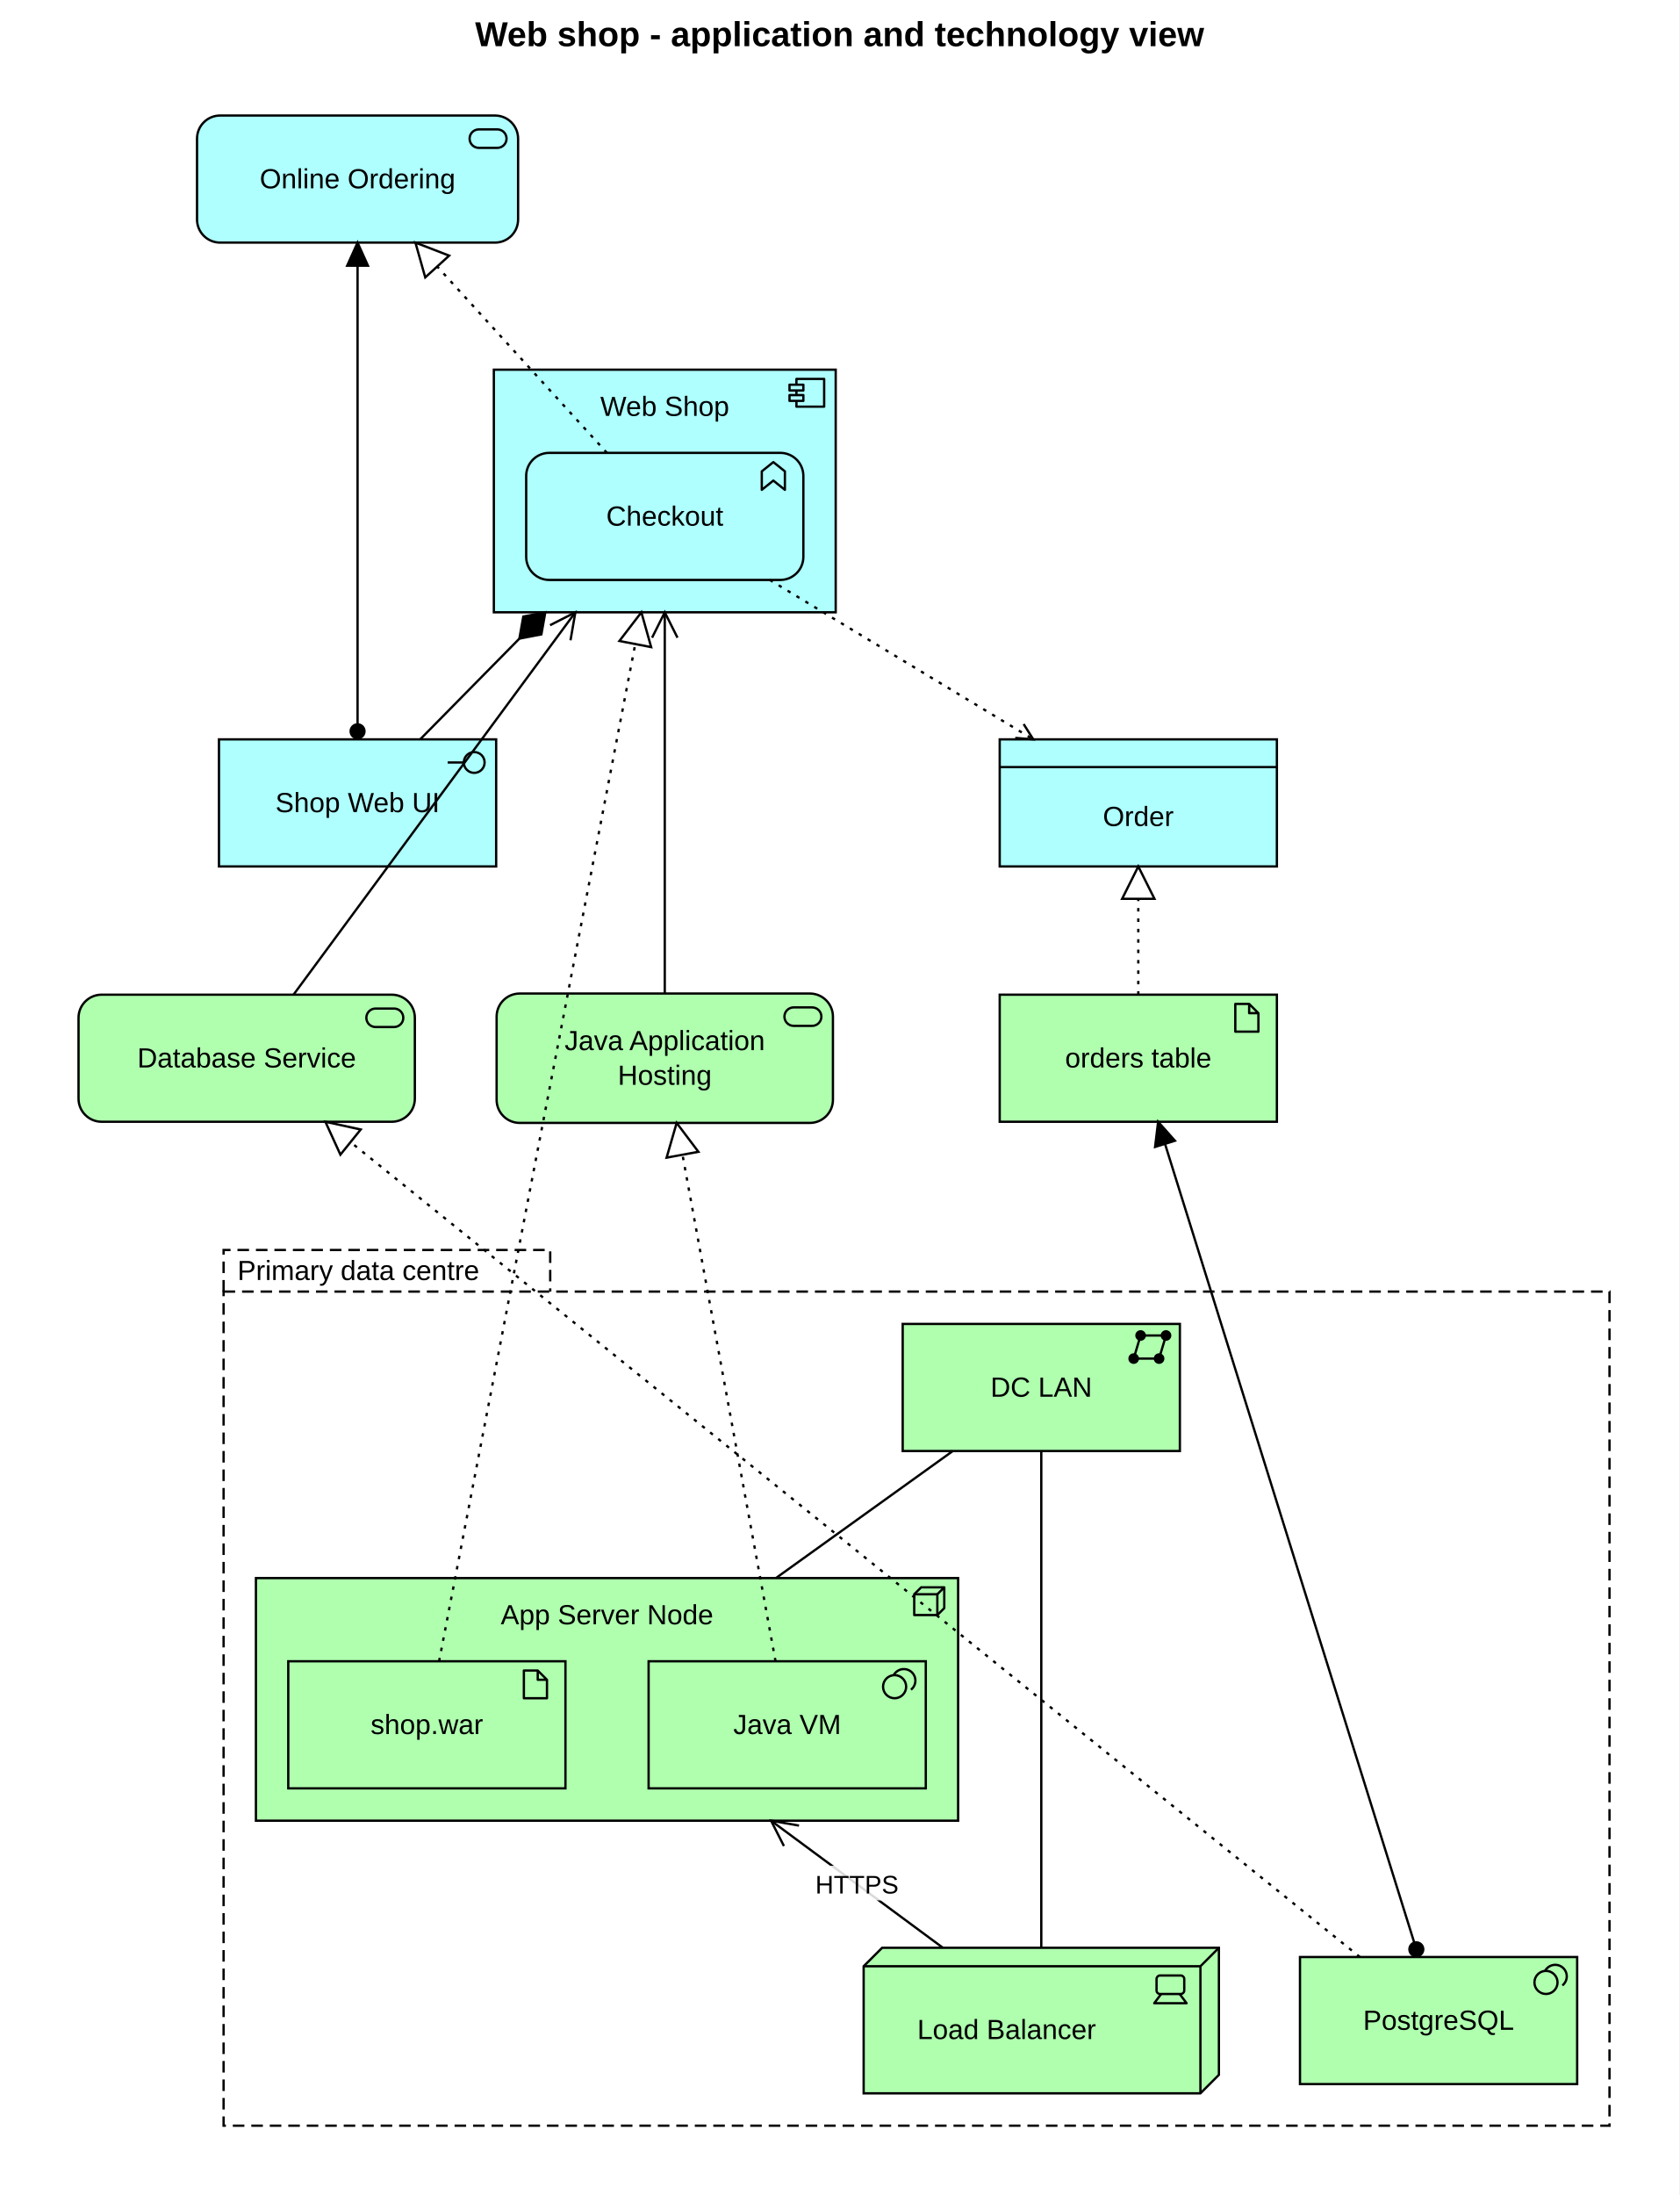
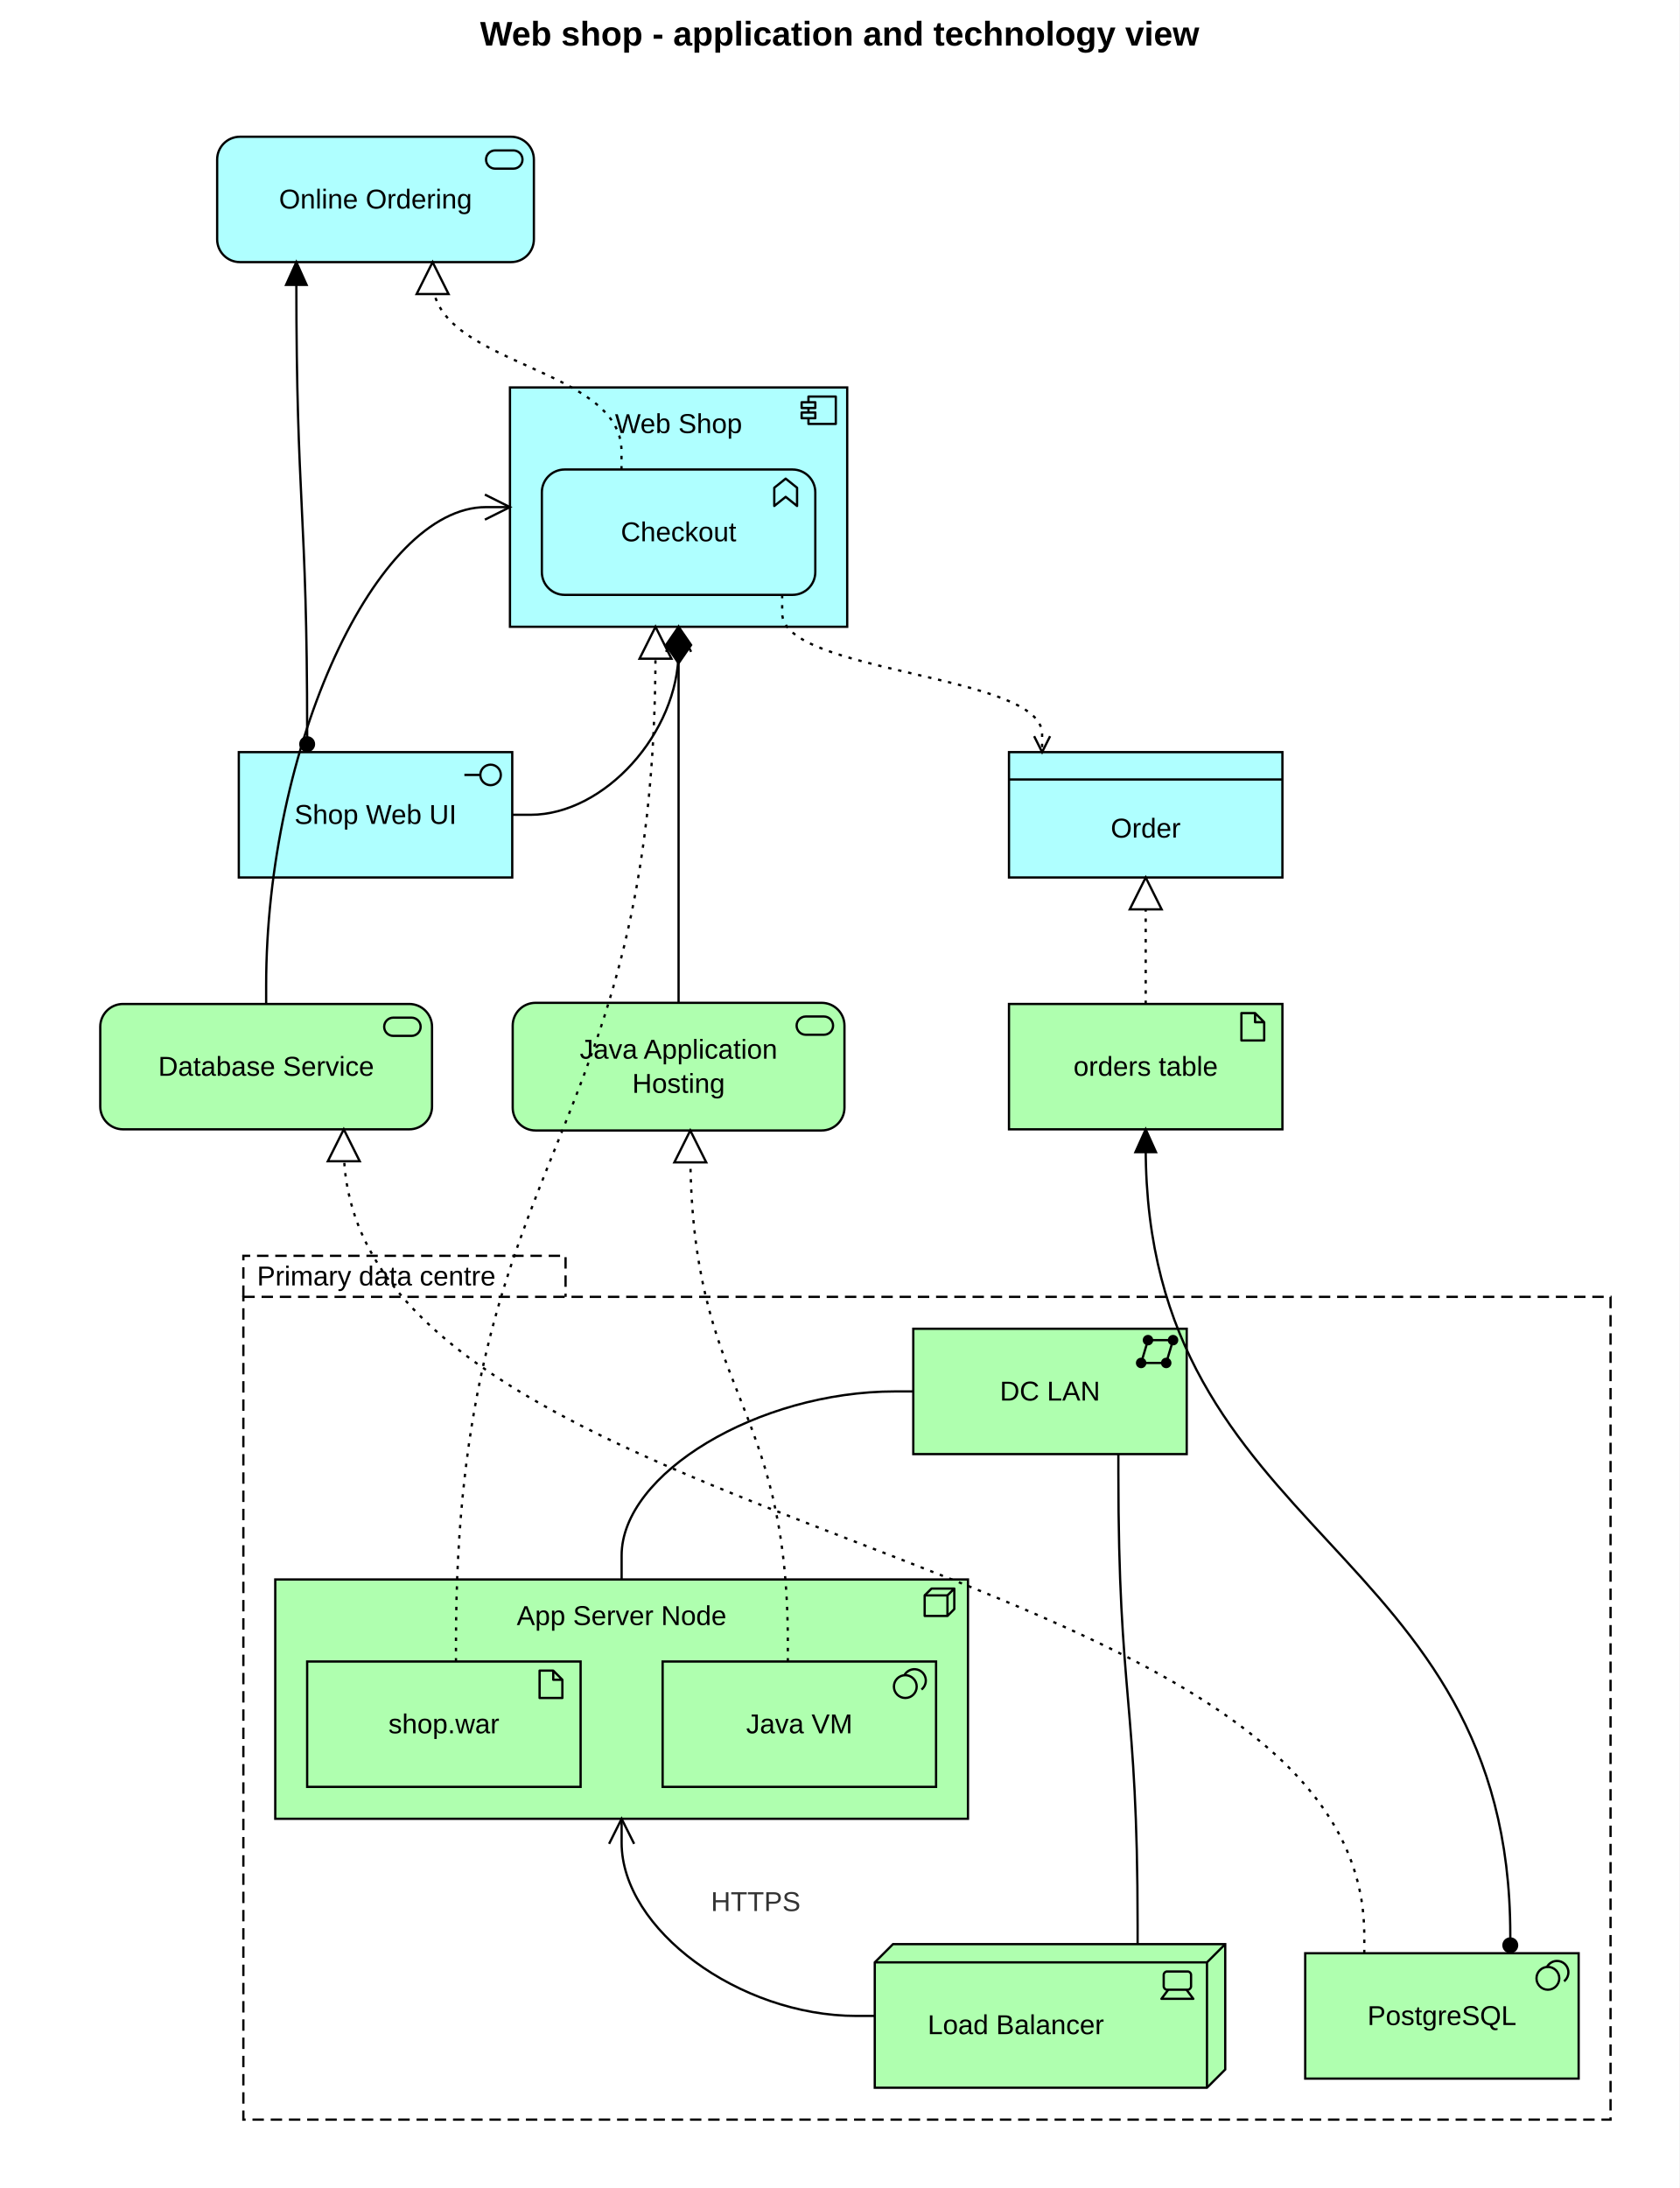
- <svg xmlns="http://www.w3.org/2000/svg" width="727" height="950" viewBox="0 0 727 950" font-family="Arial, Helvetica, sans-serif" font-size="12">
-   <rect x="0" y="0" width="727" height="950" fill="#ffffff" />
-   <text x="363.5" y="20" text-anchor="middle" font-size="15" font-weight="bold">Web shop - application and technology view</text>
-   <g transform="translate(0,30)">
+ <svg xmlns="http://www.w3.org/2000/svg" width="737" height="960" viewBox="0 0 737 960" font-family="Arial, Helvetica, sans-serif" font-size="12">
+   <rect x="0" y="0" width="737" height="960" fill="#ffffff" />
+   <text x="368.5" y="20" text-anchor="middle" font-size="15" font-weight="bold">Web shop - application and technology view</text>
+   <g transform="translate(10,40)">
    <g class="group" data-id="dc">
      <path d="M96.8,529 V511 H238.2 V529" fill="none" stroke="#000" stroke-dasharray="5 3" />
      <rect x="96.8" y="529" width="600" height="361" fill="none" stroke="#000" stroke-dasharray="5 3" />
      <text x="102.8" y="524">Primary data centre</text>
    </g>
    <g class="element application-component" data-id="webShop">
      <rect fill="#AFFFFF" stroke="#000000" stroke-width="1" x="213.8" y="130" width="148" height="105" rx="0" ry="0" />
      <g stroke="#000" stroke-width="1" stroke-linejoin="round" fill="#AFFFFF">
        <rect x="344.8" y="134" width="12" height="12" />
        <rect x="341.8" y="136.5" width="6" height="2.5" />
        <rect x="341.8" y="141" width="6" height="2.5" />
      </g>
      <text x="287.8" y="150" text-anchor="middle">Web Shop</text>
    </g>
    <g class="element application-interface" data-id="shopUi">
      <rect fill="#AFFFFF" stroke="#000000" stroke-width="1" x="94.8" y="290" width="120" height="55" rx="0" ry="0" />
      <g stroke="#000" stroke-width="1" stroke-linejoin="round" fill="none">
        <line x1="193.8" y1="300" x2="200.8" y2="300" />
        <circle cx="205.3" cy="300" r="4.5" />
      </g>
      <text x="154.8" y="321.5" text-anchor="middle">Shop Web UI</text>
    </g>
    <g class="element application-service" data-id="ordering">
      <rect fill="#AFFFFF" stroke="#000000" stroke-width="1" x="85.3" y="20" width="139" height="55" rx="10" ry="10" />
      <rect stroke="#000" stroke-width="1" stroke-linejoin="round" fill="none" x="203.3" y="26" width="16" height="8" rx="4" ry="4" />
      <text x="154.8" y="51.5" text-anchor="middle">Online Ordering</text>
    </g>
    <g class="element data-object" data-id="order">
      <rect fill="#AFFFFF" stroke="#000000" stroke-width="1" x="432.8" y="290" width="120" height="55" />
      <line stroke="#000000" stroke-width="1" x1="432.8" y1="302" x2="552.8" y2="302" />
      <text x="492.8" y="327.5" text-anchor="middle">Order</text>
    </g>
    <g class="element technology-service" data-id="hosting">
      <rect fill="#AFFFAF" stroke="#000000" stroke-width="1" x="215" y="400" width="145.6" height="56" rx="10" ry="10" />
      <rect stroke="#000" stroke-width="1" stroke-linejoin="round" fill="none" x="339.6" y="406" width="16" height="8" rx="4" ry="4" />
      <text x="287.8" y="424.5" text-anchor="middle">Java Application</text>
      <text x="287.8" y="439.5" text-anchor="middle">Hosting</text>
    </g>
    <g class="element technology-service" data-id="dbSvc">
      <rect fill="#AFFFAF" stroke="#000000" stroke-width="1" x="34" y="400.5" width="145.6" height="55" rx="10" ry="10" />
      <rect stroke="#000" stroke-width="1" stroke-linejoin="round" fill="none" x="158.6" y="406.5" width="16" height="8" rx="4" ry="4" />
      <text x="106.8" y="432" text-anchor="middle">Database Service</text>
    </g>
    <g class="element artifact" data-id="orderTbl">
      <rect fill="#AFFFAF" stroke="#000000" stroke-width="1" x="432.8" y="400.5" width="120" height="55" rx="0" ry="0" />
      <path stroke="#000" stroke-width="1" stroke-linejoin="round" fill="none" d="M534.8,404.5 H540.8 L544.8,408.5 V416.5 H534.8 Z M540.8,404.5 V408.5 H544.8" />
      <text x="492.8" y="432" text-anchor="middle">orders table</text>
    </g>
    <g class="element application-function" data-id="checkout">
      <rect fill="#AFFFFF" stroke="#000000" stroke-width="1" x="227.8" y="166" width="120" height="55" rx="10" ry="10" />
      <path stroke="#000" stroke-width="1" stroke-linejoin="round" fill="none" d="M329.8,174 L334.8,170 L339.8,174 L339.8,182 L334.8,178 L329.8,182 Z" />
      <text x="287.8" y="197.5" text-anchor="middle">Checkout</text>
    </g>
    <g class="element node" data-id="appNode">
      <rect fill="#AFFFAF" stroke="#000000" stroke-width="1" x="110.8" y="653" width="304" height="105" rx="0" ry="0" />
      <g stroke="#000" stroke-width="1" stroke-linejoin="round" fill="none">
        <rect x="395.8" y="660" width="10" height="9" />
        <path d="M395.8,660 L398.8,657 H408.8 V666 L405.8,669 M405.8,660 L408.8,657" />
      </g>
      <text x="262.8" y="673" text-anchor="middle">App Server Node</text>
    </g>
    <g class="element system-software" data-id="pg">
      <rect fill="#AFFFAF" stroke="#000000" stroke-width="1" x="562.8" y="817" width="120" height="55" rx="0" ry="0" />
      <g stroke="#000" stroke-width="1" stroke-linejoin="round" fill="none">
        <path d="M668.8,823.2 A5,5 0 1 1 676.4,829.3" />
        <circle cx="669.3" cy="828" r="5" />
      </g>
      <text x="622.8" y="848.5" text-anchor="middle">PostgreSQL</text>
    </g>
    <g class="element device" data-id="lb">
      <path fill="#AFFFAF" stroke="#000000" stroke-width="1" d="M373.9,821 L381.9,813 H527.7 V868 L519.7,876 H373.9 Z" />
      <path fill="none" stroke="#000000" stroke-width="1" d="M373.9,821 H519.7 V876 M519.7,821 L527.7,813" />
      <g stroke="#000" stroke-width="1" stroke-linejoin="round" fill="none">
        <rect x="500.7" y="825" width="12" height="8" rx="1.5" />
        <path d="M502.7,833 L499.7,837 H513.7 L510.7,833" />
      </g>
      <text x="435.8" y="852.5" text-anchor="middle">Load Balancer</text>
    </g>
    <g class="element communication-network" data-id="lan">
      <rect fill="#AFFFAF" stroke="#000000" stroke-width="1" x="390.8" y="543" width="120" height="55" rx="0" ry="0" />
      <g stroke="#000" stroke-width="1" stroke-linejoin="round">
        <path fill="none" d="M493.8,548 L504.8,548 L501.8,558 L490.8,558 Z" />
        <circle cx="493.8" cy="548" r="1.8" fill="#000" />
        <circle cx="504.8" cy="548" r="1.8" fill="#000" />
        <circle cx="501.8" cy="558" r="1.8" fill="#000" />
        <circle cx="490.8" cy="558" r="1.8" fill="#000" />
      </g>
      <text x="450.8" y="574.5" text-anchor="middle">DC LAN</text>
    </g>
    <g class="element system-software" data-id="jvm">
      <rect fill="#AFFFAF" stroke="#000000" stroke-width="1" x="280.8" y="689" width="120" height="55" rx="0" ry="0" />
      <g stroke="#000" stroke-width="1" stroke-linejoin="round" fill="none">
        <path d="M386.8,695.2 A5,5 0 1 1 394.4,701.3" />
        <circle cx="387.3" cy="700" r="5" />
      </g>
      <text x="340.8" y="720.5" text-anchor="middle">Java VM</text>
    </g>
    <g class="element artifact" data-id="war">
      <rect fill="#AFFFAF" stroke="#000000" stroke-width="1" x="124.8" y="689" width="120" height="55" rx="0" ry="0" />
      <path stroke="#000" stroke-width="1" stroke-linejoin="round" fill="none" d="M226.8,693 H232.8 L236.8,697 V705 H226.8 Z M232.8,693 V697 H236.8" />
      <text x="184.8" y="720.5" text-anchor="middle">shop.war</text>
    </g>
    <g class="relationship composition" data-source="webShop" data-target="shopUi">
-       <path d="M224.85,246.4 L181.89,290" fill="none" stroke="#000" stroke-width="1" />
-       <path d="M236.08,235 L234.38,244.56 L224.85,246.4 L226.55,236.84 Z" fill="#000" stroke="#000" stroke-width="1" />
+       <path d="M287.8,235L287.8,245.5C287.8,281.5 255.3,317.5 222.8,317.5L214.8,317.5" fill="none" stroke="#000" stroke-width="1" />
+       <path d="M287.8,235 L293.3,243 L287.8,251 L282.3,243 Z" fill="#000" stroke="#000" stroke-width="1" />
    </g>
    <g class="relationship realization" data-source="checkout" data-target="ordering">
-       <path d="M262.75,166 L189.28,85.35" fill="none" stroke="#000" stroke-width="1" stroke-dasharray="1.5 3" />
-       <path d="M179.85,75 L194.45,80.64 L184.1,90.06 Z" fill="#fff" stroke="#000" stroke-width="1" />
+       <path d="M262.749,166L262.749,158C262.749,120.5 179.851,120.5 179.851,83L179.851,75" fill="none" stroke="#000" stroke-width="1" stroke-dasharray="1.5 3" />
+       <path d="M179.85,75 L186.85,89 L172.85,89 Z" fill="#fff" stroke="#000" stroke-width="1" />
    </g>
    <g class="relationship assignment" data-source="shopUi" data-target="ordering">
-       <path d="M154.8,286.5 L154.8,85" fill="none" stroke="#000" stroke-width="1" />
-       <circle cx="154.8" cy="286.5" r="3.5" fill="#000" />
-       <path d="M154.8,75 L159.3,85 L150.3,85 Z" fill="#000" stroke="#000" stroke-width="1" />
+       <path d="M124.8,290L124.8,282C124.8,182.5 120.05,182.5 120.05,83L120.05,75" fill="none" stroke="#000" stroke-width="1" />
+       <circle cx="124.8" cy="286.5" r="3.5" fill="#000" />
+       <path d="M120.05,75 L124.55,85 L115.55,85 Z" fill="#000" stroke="#000" stroke-width="1" />
    </g>
    <g class="relationship access" data-source="checkout" data-target="order">
-       <path d="M333.26,221 L447.34,290" fill="none" stroke="#000" stroke-width="1" stroke-dasharray="1.5 3" />
-       <path d="M439.54,289.37 L447.34,290 L443.16,283.38" fill="none" stroke="#000" stroke-width="1" />
+       <path d="M333.264,221L333.264,229C333.264,255.5 447.336,255.5 447.336,282L447.336,290" fill="none" stroke="#000" stroke-width="1" stroke-dasharray="1.5 3" />
+       <path d="M443.84,283 L447.34,290 L450.84,283" fill="none" stroke="#000" stroke-width="1" />
    </g>
    <g class="relationship realization" data-source="war" data-target="webShop">
-       <path d="M190.1,689 L275.02,248.75" fill="none" stroke="#000" stroke-width="1" stroke-dasharray="1.5 3" />
-       <path d="M277.67,235 L281.9,250.07 L268.15,247.42 Z" fill="#fff" stroke="#000" stroke-width="1" />
+       <path d="M190.104,689L190.104,681C190.104,463.25 277.674,463.25 277.674,245.5L277.674,235" fill="none" stroke="#000" stroke-width="1" stroke-dasharray="1.5 3" />
+       <path d="M277.67,235 L284.67,249 L270.67,249 Z" fill="#fff" stroke="#000" stroke-width="1" />
    </g>
    <g class="relationship realization" data-source="orderTbl" data-target="order">
-       <path d="M492.8,400.5 L492.8,359" fill="none" stroke="#000" stroke-width="1" stroke-dasharray="1.5 3" />
+       <path d="M492.8,400.5L492.8,392.5L492.8,345" fill="none" stroke="#000" stroke-width="1" stroke-dasharray="1.5 3" />
      <path d="M492.8,345 L499.8,359 L485.8,359 Z" fill="#fff" stroke="#000" stroke-width="1" />
    </g>
    <g class="relationship realization" data-source="jvm" data-target="hosting">
-       <path d="M335.75,689 L295.47,469.77" fill="none" stroke="#000" stroke-width="1" stroke-dasharray="1.5 3" />
-       <path d="M292.94,456 L302.36,468.5 L288.59,471.03 Z" fill="#fff" stroke="#000" stroke-width="1" />
+       <path d="M335.748,689L335.748,681C335.748,572.5 292.944,572.5 292.944,464L292.944,456" fill="none" stroke="#000" stroke-width="1" stroke-dasharray="1.5 3" />
+       <path d="M292.94,456 L299.94,470 L285.94,470 Z" fill="#fff" stroke="#000" stroke-width="1" />
    </g>
    <g class="relationship realization" data-source="pg" data-target="dbSvc">
-       <path d="M588.73,817 L151.76,464.29" fill="none" stroke="#000" stroke-width="1" stroke-dasharray="1.5 3" />
-       <path d="M140.87,455.5 L156.16,458.85 L147.37,469.74 Z" fill="#fff" stroke="#000" stroke-width="1" />
+       <path d="M588.73,817L588.73,809C588.73,636.25 140.87,636.25 140.87,463.5L140.87,455.5" fill="none" stroke="#000" stroke-width="1" stroke-dasharray="1.5 3" />
+       <path d="M140.87,455.5 L147.87,469.5 L133.87,469.5 Z" fill="#fff" stroke="#000" stroke-width="1" />
    </g>
    <g class="relationship serving" data-source="hosting" data-target="webShop">
-       <path d="M287.8,400 L287.8,235" fill="none" stroke="#000" stroke-width="1" />
+       <path d="M287.8,400L287.8,392C287.8,390 287.8,392 287.8,367.583C287.8,343.167 287.8,294.333 287.8,269.917L287.8,245.5L287.8,235" fill="none" stroke="#000" stroke-width="1" />
      <path d="M293.3,246 L287.8,235 L282.3,246" fill="none" stroke="#000" stroke-width="1" />
    </g>
    <g class="relationship serving" data-source="dbSvc" data-target="webShop">
-       <path d="M127.07,400.5 L249.09,235" fill="none" stroke="#000" stroke-width="1" />
-       <path d="M246.99,247.12 L249.09,235 L238.14,240.59" fill="none" stroke="#000" stroke-width="1" />
+       <path d="M106.8,400.5L106.8,392.5C106.8,287.5 155.05,182.5 203.3,182.5L213.8,182.5" fill="none" stroke="#000" stroke-width="1" />
+       <path d="M202.8,188 L213.8,182.5 L202.8,177" fill="none" stroke="#000" stroke-width="1" />
    </g>
    <g class="relationship assignment" data-source="pg" data-target="orderTbl">
-       <path d="M613.17,813.66 L504.36,465.05" fill="none" stroke="#000" stroke-width="1" />
-       <circle cx="613.17" cy="813.66" r="3.5" fill="#000" />
-       <path d="M501.38,455.5 L508.66,463.71 L500.07,466.39 Z" fill="#000" stroke="#000" stroke-width="1" />
+       <path d="M652.8,817L652.8,809C652.8,636.25 492.8,636.25 492.8,463.5L492.8,455.5" fill="none" stroke="#000" stroke-width="1" />
+       <circle cx="652.8" cy="813.5" r="3.5" fill="#000" />
+       <path d="M492.8,455.5 L497.3,465.5 L488.3,465.5 Z" fill="#000" stroke="#000" stroke-width="1" />
    </g>
    <g class="relationship serving" data-source="lb" data-target="appNode">
-       <path d="M408.2,813 L333.81,758" fill="none" stroke="#000" stroke-width="1" />
-       <path d="M345.92,760.12 L333.81,758 L339.38,768.96" fill="none" stroke="#000" stroke-width="1" />
-       <rect x="352" y="777.5" width="38" height="15" fill="#fff" fill-opacity="0.85" />
-       <text x="371" y="789.5" text-anchor="middle" font-size="11">HTTPS</text>
+       <path d="M373.9,844.5L365.9,844.5C314.35,844.5 262.8,806.5 262.8,768.5L262.8,758" fill="none" stroke="#000" stroke-width="1" />
+       <path d="M268.3,769 L262.8,758 L257.3,769" fill="none" stroke="#000" stroke-width="1" />
+       <text x="321.65" y="798.49" text-anchor="middle" font-size="12" font-family="&quot;trebuchet ms&quot;, verdana, arial, sans-serif" fill="#333">HTTPS</text>
    </g>
    <g class="relationship association" data-source="lan" data-target="lb">
-       <path d="M450.8,598 L450.8,813" fill="none" stroke="#000" stroke-width="1" />
+       <path d="M480.8,598L480.8,606C480.8,705.5 489.25,705.5 489.25,805L489.25,813" fill="none" stroke="#000" stroke-width="1" />
    </g>
    <g class="relationship association" data-source="lan" data-target="appNode">
-       <path d="M412.5,598 L335.91,653" fill="none" stroke="#000" stroke-width="1" />
+       <path d="M390.8,570.5L382.8,570.5C322.8,570.5 262.8,606.5 262.8,642.5L262.8,653" fill="none" stroke="#000" stroke-width="1" />
    </g>
  </g>
</svg>
